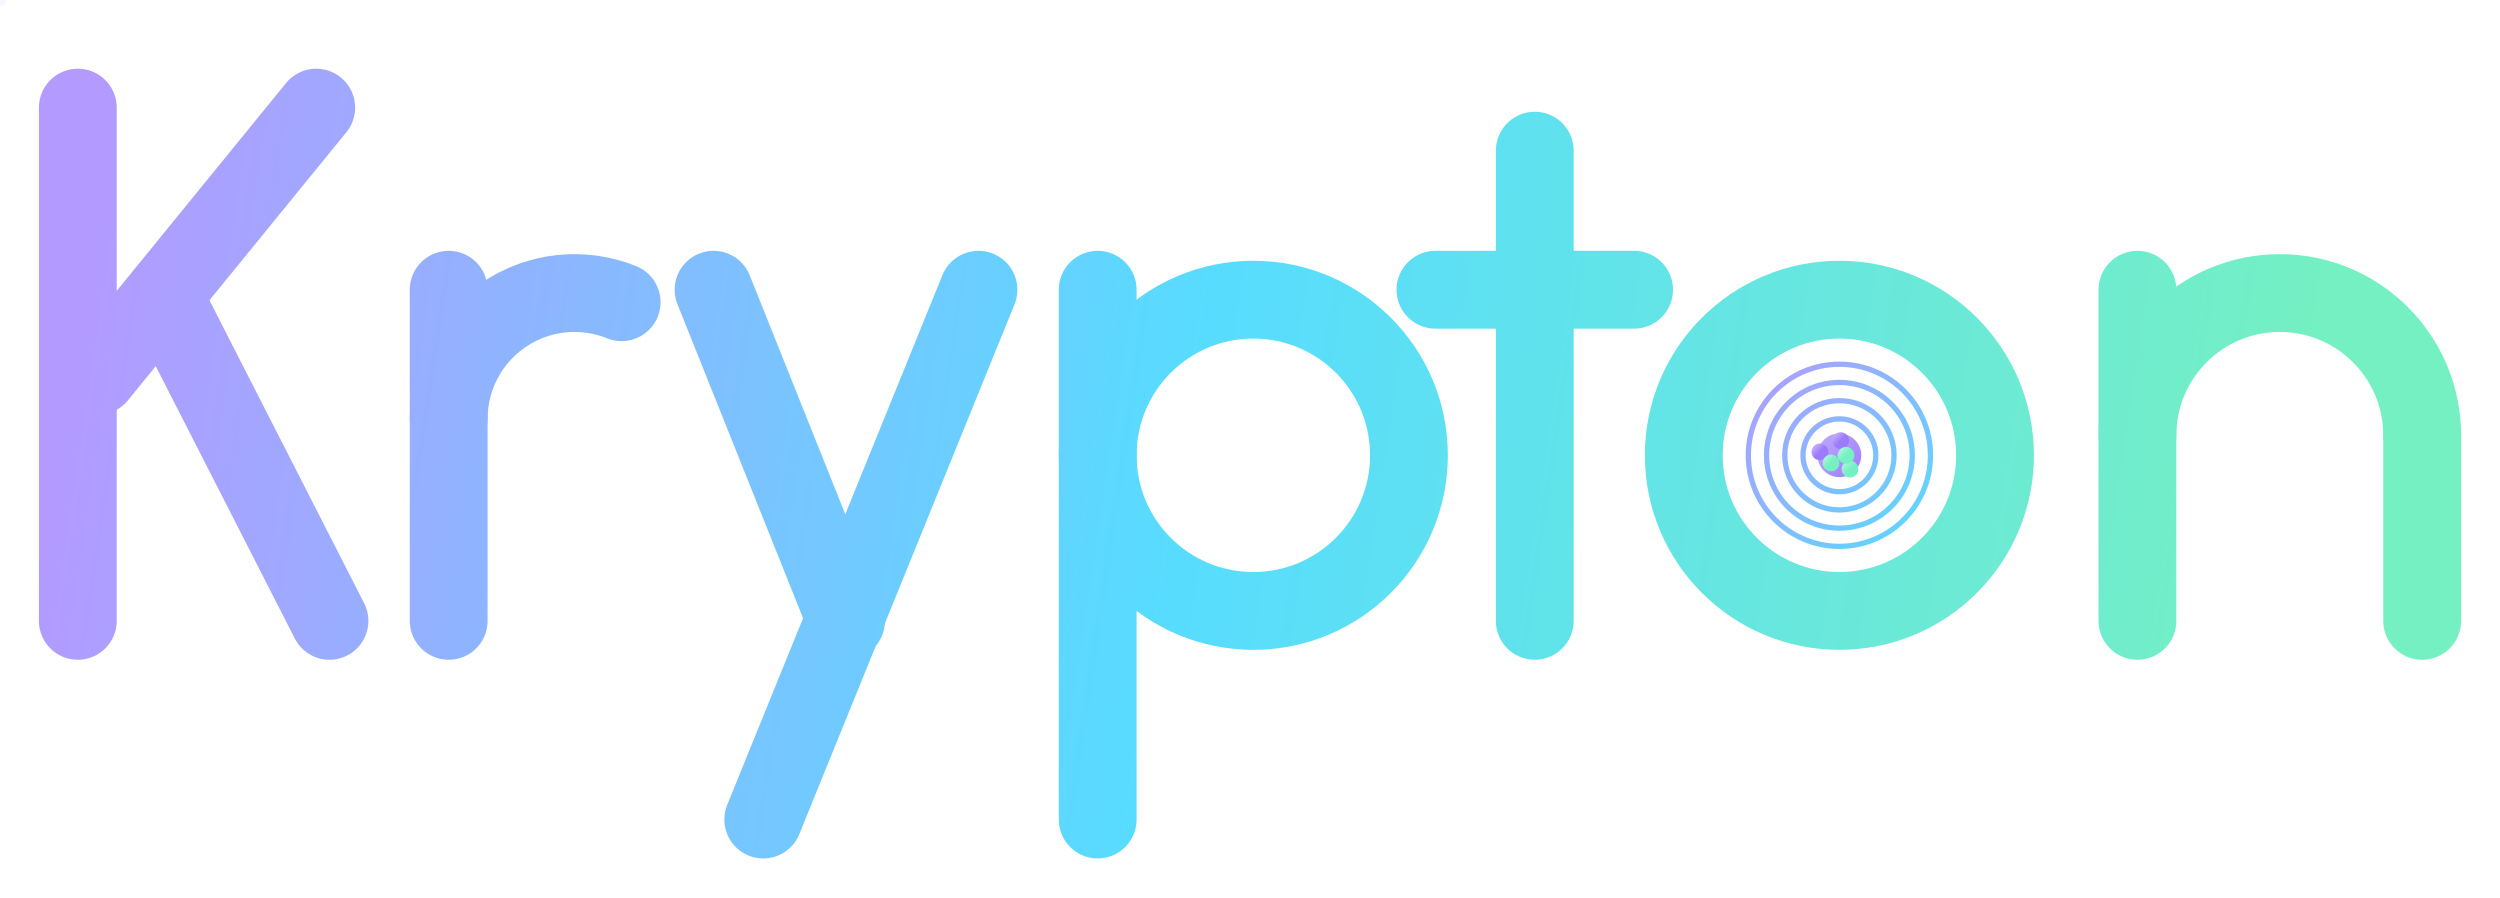
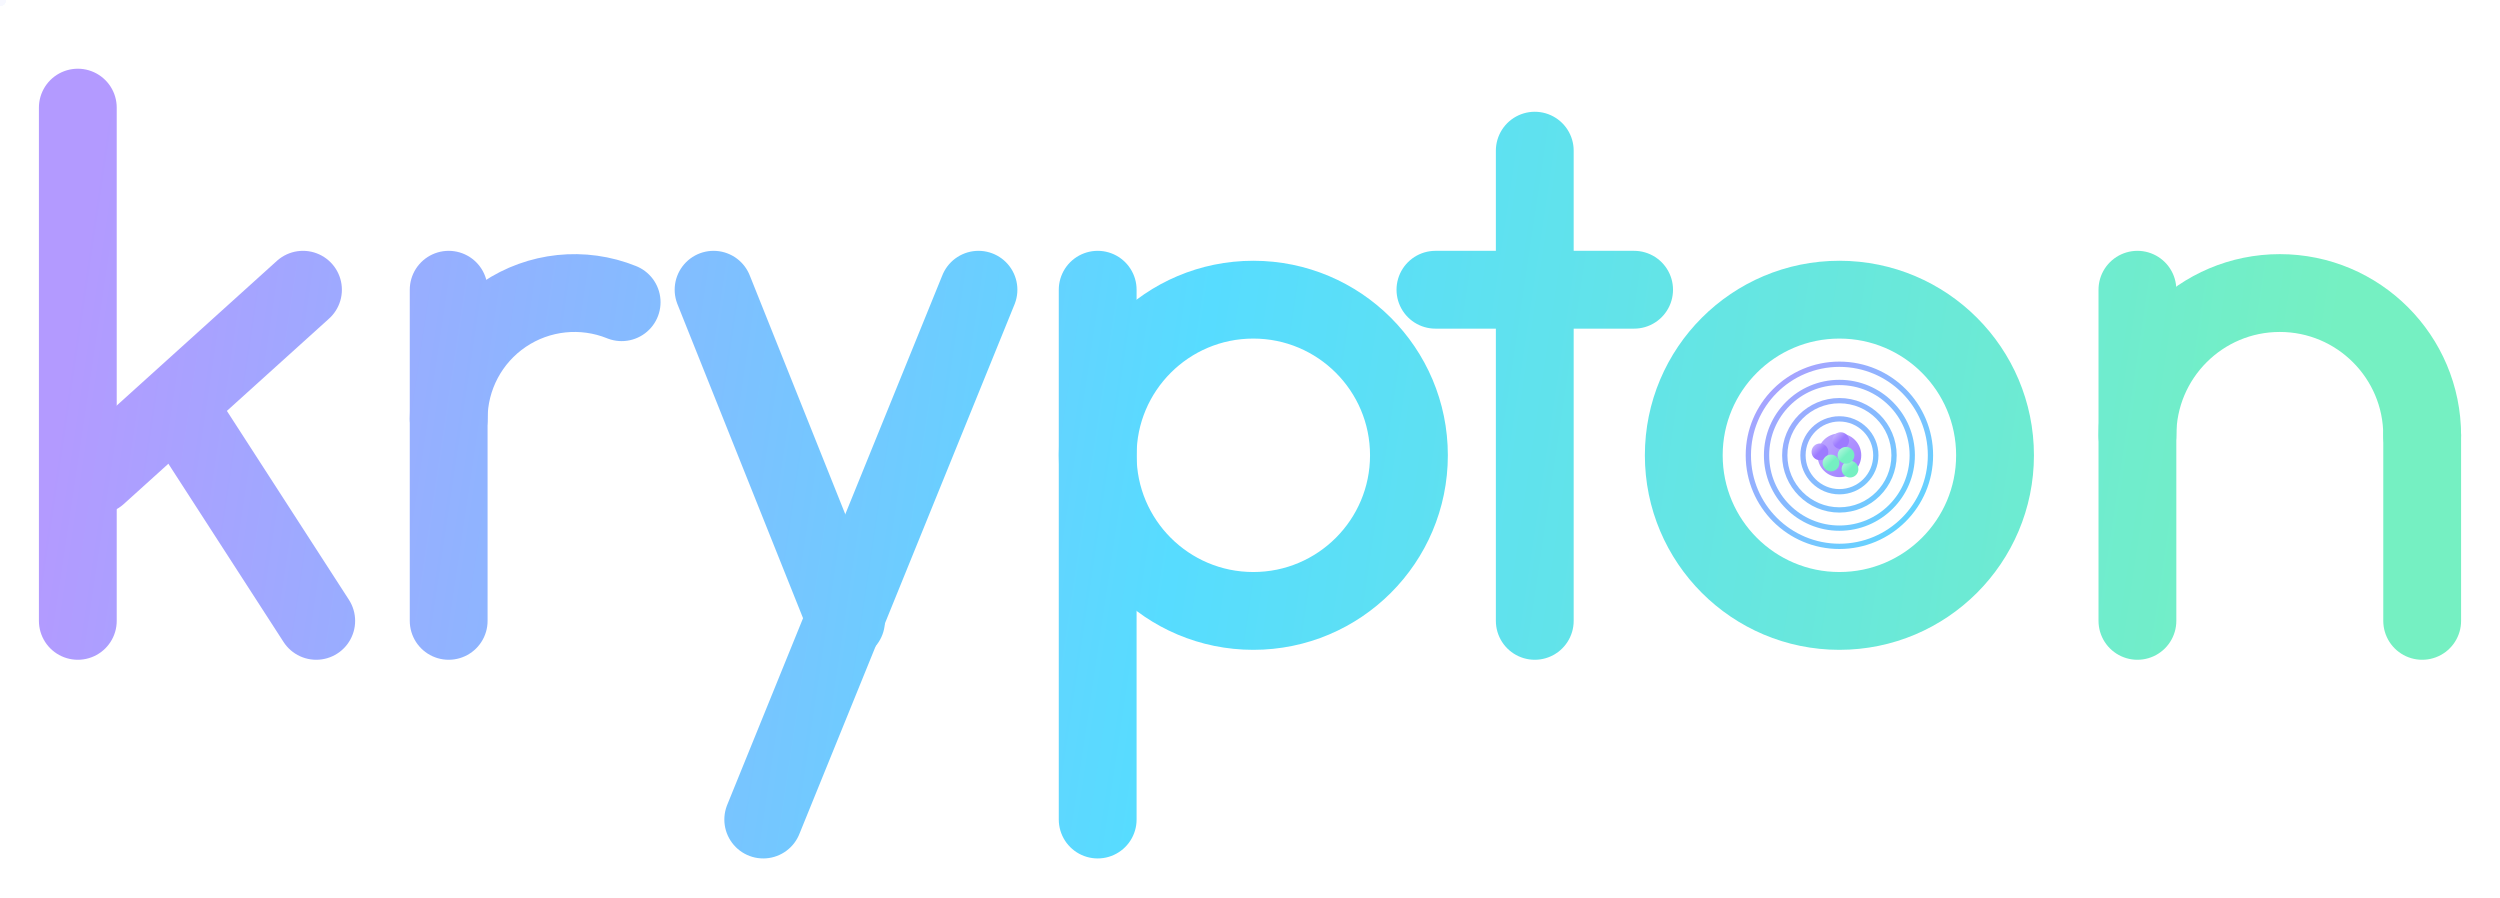
- <svg xmlns="http://www.w3.org/2000/svg" viewBox="0 0 1510 542" width="1510" height="542" role="img" aria-label="Krypton">
+ <svg xmlns="http://www.w3.org/2000/svg" viewBox="0 0 1510 542" width="1510" height="542" role="img" aria-label="krypton">
  <defs>
    <style>.vibey-krypton-e{animation:vibey-krypton-orbit 9.6s linear infinite}@keyframes vibey-krypton-orbit{to{offset-distance:100%}}@media (prefers-reduced-motion:reduce){.vibey-krypton-e{animation:none}}</style>
    <linearGradient id="vibey-krypton-g0" x1="47" y1="175" x2="1387" y2="375" gradientUnits="userSpaceOnUse">
      <stop offset="0" stop-color="#b39aff" stop-opacity="1" />
      <stop offset="0.5" stop-color="#57dcff" stop-opacity="1" />
      <stop offset="1" stop-color="#75f0c2" stop-opacity="1" />
    </linearGradient>
    <linearGradient id="vibey-krypton-g1" x1="47" y1="175" x2="1387" y2="375" gradientUnits="userSpaceOnUse">
      <stop offset="0" stop-color="#b39aff" stop-opacity="1" />
      <stop offset="0.5" stop-color="#57dcff" stop-opacity="1" />
      <stop offset="1" stop-color="#75f0c2" stop-opacity="1" />
    </linearGradient>
    <linearGradient id="vibey-krypton-g2" x1="47" y1="175" x2="1387" y2="375" gradientUnits="userSpaceOnUse">
      <stop offset="0" stop-color="#b39aff" stop-opacity="1" />
      <stop offset="0.5" stop-color="#57dcff" stop-opacity="1" />
      <stop offset="1" stop-color="#75f0c2" stop-opacity="1" />
    </linearGradient>
    <linearGradient id="vibey-krypton-g3" x1="47" y1="175" x2="1387" y2="375" gradientUnits="userSpaceOnUse">
      <stop offset="0" stop-color="#b39aff" stop-opacity="1" />
      <stop offset="0.5" stop-color="#57dcff" stop-opacity="1" />
      <stop offset="1" stop-color="#75f0c2" stop-opacity="1" />
    </linearGradient>
    <linearGradient id="vibey-krypton-g4" x1="47" y1="175" x2="1387" y2="375" gradientUnits="userSpaceOnUse">
      <stop offset="0" stop-color="#b39aff" stop-opacity="1" />
      <stop offset="0.5" stop-color="#57dcff" stop-opacity="1" />
      <stop offset="1" stop-color="#75f0c2" stop-opacity="1" />
    </linearGradient>
    <linearGradient id="vibey-krypton-g5" x1="47" y1="175" x2="1387" y2="375" gradientUnits="userSpaceOnUse">
      <stop offset="0" stop-color="#b39aff" stop-opacity="1" />
      <stop offset="0.5" stop-color="#57dcff" stop-opacity="1" />
      <stop offset="1" stop-color="#75f0c2" stop-opacity="1" />
    </linearGradient>
    <linearGradient id="vibey-krypton-g6" x1="47" y1="175" x2="1387" y2="375" gradientUnits="userSpaceOnUse">
      <stop offset="0" stop-color="#b39aff" stop-opacity="1" />
      <stop offset="0.5" stop-color="#57dcff" stop-opacity="1" />
      <stop offset="1" stop-color="#75f0c2" stop-opacity="1" />
    </linearGradient>
    <linearGradient id="vibey-krypton-g7" x1="47" y1="175" x2="1387" y2="375" gradientUnits="userSpaceOnUse">
      <stop offset="0" stop-color="#b39aff" stop-opacity="1" />
      <stop offset="0.5" stop-color="#57dcff" stop-opacity="1" />
      <stop offset="1" stop-color="#75f0c2" stop-opacity="1" />
    </linearGradient>
    <linearGradient id="vibey-krypton-g8" x1="47" y1="175" x2="1387" y2="375" gradientUnits="userSpaceOnUse">
      <stop offset="0" stop-color="#b39aff" stop-opacity="1" />
      <stop offset="0.5" stop-color="#57dcff" stop-opacity="1" />
      <stop offset="1" stop-color="#75f0c2" stop-opacity="1" />
    </linearGradient>
    <linearGradient id="vibey-krypton-g9" x1="47" y1="175" x2="1387" y2="375" gradientUnits="userSpaceOnUse">
      <stop offset="0" stop-color="#b39aff" stop-opacity="1" />
      <stop offset="0.5" stop-color="#57dcff" stop-opacity="1" />
      <stop offset="1" stop-color="#75f0c2" stop-opacity="1" />
    </linearGradient>
    <linearGradient id="vibey-krypton-g10" x1="47" y1="175" x2="1387" y2="375" gradientUnits="userSpaceOnUse">
      <stop offset="0" stop-color="#b39aff" stop-opacity="1" />
      <stop offset="0.5" stop-color="#57dcff" stop-opacity="1" />
      <stop offset="1" stop-color="#75f0c2" stop-opacity="1" />
    </linearGradient>
    <linearGradient id="vibey-krypton-g11" x1="47" y1="175" x2="1387" y2="375" gradientUnits="userSpaceOnUse">
      <stop offset="0" stop-color="#b39aff" stop-opacity="1" />
      <stop offset="0.5" stop-color="#57dcff" stop-opacity="1" />
      <stop offset="1" stop-color="#75f0c2" stop-opacity="1" />
    </linearGradient>
    <linearGradient id="vibey-krypton-g12" x1="47" y1="175" x2="1387" y2="375" gradientUnits="userSpaceOnUse">
      <stop offset="0" stop-color="#b39aff" stop-opacity="1" />
      <stop offset="0.5" stop-color="#57dcff" stop-opacity="1" />
      <stop offset="1" stop-color="#75f0c2" stop-opacity="1" />
    </linearGradient>
    <linearGradient id="vibey-krypton-g13" x1="47" y1="175" x2="1387" y2="375" gradientUnits="userSpaceOnUse">
      <stop offset="0" stop-color="#b39aff" stop-opacity="1" />
      <stop offset="0.5" stop-color="#57dcff" stop-opacity="1" />
      <stop offset="1" stop-color="#75f0c2" stop-opacity="1" />
    </linearGradient>
    <linearGradient id="vibey-krypton-g14" x1="47" y1="175" x2="1387" y2="375" gradientUnits="userSpaceOnUse">
      <stop offset="0" stop-color="#b39aff" stop-opacity="1" />
      <stop offset="0.5" stop-color="#57dcff" stop-opacity="1" />
      <stop offset="1" stop-color="#75f0c2" stop-opacity="1" />
    </linearGradient>
    <linearGradient id="vibey-krypton-g15" x1="1056" y1="220" x2="1166" y2="330" gradientUnits="userSpaceOnUse">
      <stop offset="0" stop-color="#b39aff" stop-opacity="1" />
      <stop offset="1" stop-color="#57dcff" stop-opacity="1" />
    </linearGradient>
    <linearGradient id="vibey-krypton-g16" x1="1056" y1="220" x2="1166" y2="330" gradientUnits="userSpaceOnUse">
      <stop offset="0" stop-color="#b39aff" stop-opacity="1" />
      <stop offset="1" stop-color="#57dcff" stop-opacity="1" />
    </linearGradient>
    <linearGradient id="vibey-krypton-g17" x1="1056" y1="220" x2="1166" y2="330" gradientUnits="userSpaceOnUse">
      <stop offset="0" stop-color="#b39aff" stop-opacity="1" />
      <stop offset="1" stop-color="#57dcff" stop-opacity="1" />
    </linearGradient>
    <linearGradient id="vibey-krypton-g18" x1="1056" y1="220" x2="1166" y2="330" gradientUnits="userSpaceOnUse">
      <stop offset="0" stop-color="#b39aff" stop-opacity="1" />
      <stop offset="1" stop-color="#57dcff" stop-opacity="1" />
    </linearGradient>
    <linearGradient id="vibey-krypton-g19" x1="1097.8" y1="261.8" x2="1124.2" y2="288.2" gradientUnits="userSpaceOnUse">
      <stop offset="0" stop-color="#bfa9ff" stop-opacity="1" />
      <stop offset="1" stop-color="#9d7bff" stop-opacity="1" />
    </linearGradient>
    <linearGradient id="vibey-krypton-g20" x1="1094.177" y1="267.855" x2="1104.308" y2="277.986" gradientUnits="userSpaceOnUse">
      <stop offset="0" stop-color="#d3c4ff" stop-opacity="1" />
      <stop offset="0.5" stop-color="#9d7bff" stop-opacity="1" />
      <stop offset="1" stop-color="#9d7bff" stop-opacity="1" />
    </linearGradient>
    <linearGradient id="vibey-krypton-g21" x1="1112.341" y1="278.291" x2="1122.472" y2="288.422" gradientUnits="userSpaceOnUse">
      <stop offset="0" stop-color="#c1f8e4" stop-opacity="1" />
      <stop offset="0.5" stop-color="#75f0c2" stop-opacity="1" />
      <stop offset="1" stop-color="#75f0c2" stop-opacity="1" />
    </linearGradient>
    <linearGradient id="vibey-krypton-g22" x1="1106.712" y1="261.069" x2="1116.844" y2="271.2" gradientUnits="userSpaceOnUse">
      <stop offset="0" stop-color="#d3c4ff" stop-opacity="1" />
      <stop offset="0.5" stop-color="#9d7bff" stop-opacity="1" />
      <stop offset="1" stop-color="#9d7bff" stop-opacity="1" />
    </linearGradient>
    <linearGradient id="vibey-krypton-g23" x1="1100.851" y1="274.591" x2="1110.983" y2="284.722" gradientUnits="userSpaceOnUse">
      <stop offset="0" stop-color="#c1f8e4" stop-opacity="1" />
      <stop offset="0.5" stop-color="#75f0c2" stop-opacity="1" />
      <stop offset="1" stop-color="#75f0c2" stop-opacity="1" />
    </linearGradient>
    <linearGradient id="vibey-krypton-g24" x1="1109.914" y1="269.934" x2="1120.046" y2="280.066" gradientUnits="userSpaceOnUse">
      <stop offset="0" stop-color="#c1f8e4" stop-opacity="1" />
      <stop offset="0.5" stop-color="#75f0c2" stop-opacity="1" />
      <stop offset="1" stop-color="#75f0c2" stop-opacity="1" />
    </linearGradient>
  </defs>
  <line x1="47" y1="65" x2="47" y2="375" stroke="url(#vibey-krypton-g0)" stroke-width="47" stroke-linecap="round" />
-   <line x1="191" y1="65" x2="59" y2="227" stroke="url(#vibey-krypton-g1)" stroke-width="47" stroke-linecap="round" />
-   <line x1="103" y1="187" x2="199" y2="375" stroke="url(#vibey-krypton-g2)" stroke-width="47" stroke-linecap="round" />
+   <line x1="183" y1="175" x2="59" y2="287" stroke="url(#vibey-krypton-g1)" stroke-width="47" stroke-linecap="round" />
+   <line x1="107" y1="245" x2="191" y2="375" stroke="url(#vibey-krypton-g2)" stroke-width="47" stroke-linecap="round" />
  <line x1="271" y1="175" x2="271" y2="375" stroke="url(#vibey-krypton-g3)" stroke-width="47" stroke-linecap="round" />
  <path d="M271 253A76 76 0 0 1 375.47 182.534" fill="none" stroke="url(#vibey-krypton-g4)" stroke-width="47" stroke-linecap="round" />
  <line x1="431" y1="175" x2="511" y2="375" stroke="url(#vibey-krypton-g5)" stroke-width="47" stroke-linecap="round" />
  <line x1="591" y1="175" x2="461" y2="495" stroke="url(#vibey-krypton-g6)" stroke-width="47" stroke-linecap="round" />
  <line x1="663" y1="175" x2="663" y2="495" stroke="url(#vibey-krypton-g7)" stroke-width="47" stroke-linecap="round" />
  <circle cx="757" cy="275" r="94" fill="none" stroke="url(#vibey-krypton-g8)" stroke-width="47" />
  <line x1="927" y1="91" x2="927" y2="375" stroke="url(#vibey-krypton-g9)" stroke-width="47" stroke-linecap="round" />
  <line x1="867" y1="175" x2="987" y2="175" stroke="url(#vibey-krypton-g10)" stroke-width="47" stroke-linecap="round" />
  <line x1="1291" y1="175" x2="1291" y2="375" stroke="url(#vibey-krypton-g11)" stroke-width="47" stroke-linecap="round" />
  <path d="M1291 263A86 86 0 0 1 1463 263" fill="none" stroke="url(#vibey-krypton-g12)" stroke-width="47" stroke-linecap="round" />
  <line x1="1463" y1="263" x2="1463" y2="375" stroke="url(#vibey-krypton-g13)" stroke-width="47" stroke-linecap="round" />
  <circle cx="1111" cy="275" r="94" fill="none" stroke="url(#vibey-krypton-g14)" stroke-width="47" />
  <ellipse cx="1111" cy="275" rx="22" ry="22" transform="rotate(0 1111 275)" fill="none" stroke="url(#vibey-krypton-g15)" stroke-width="3.19" />
  <ellipse cx="1111" cy="275" rx="33" ry="33" transform="rotate(0 1111 275)" fill="none" stroke="url(#vibey-krypton-g16)" stroke-width="3.19" />
  <ellipse cx="1111" cy="275" rx="44" ry="44" transform="rotate(0 1111 275)" fill="none" stroke="url(#vibey-krypton-g17)" stroke-width="3.19" />
  <ellipse cx="1111" cy="275" rx="55" ry="55" transform="rotate(0 1111 275)" fill="none" stroke="url(#vibey-krypton-g18)" stroke-width="3.19" />
  <circle cx="1111" cy="275" r="13.2" fill="url(#vibey-krypton-g19)" />
  <circle cx="1099.243" cy="272.92" r="5.066" fill="url(#vibey-krypton-g20)" />
  <circle cx="1117.407" cy="283.357" r="5.066" fill="url(#vibey-krypton-g21)" />
  <circle cx="1111.778" cy="266.135" r="5.066" fill="url(#vibey-krypton-g22)" />
  <circle cx="1105.917" cy="279.656" r="5.066" fill="url(#vibey-krypton-g23)" />
  <circle cx="1114.98" cy="275" r="5.066" fill="url(#vibey-krypton-g24)" />
  <circle class="vibey-krypton-e" r="3.575" fill="#f7f8ff" style="offset-path:path('M1111 297 L1109.083 296.916 L1107.18 296.666 L1105.306 296.25 L1103.476 295.673 L1101.702 294.939 L1100 294.053 L1098.381 293.021 L1096.859 291.853 L1095.444 290.556 L1094.147 289.141 L1092.979 287.619 L1091.947 286 L1091.061 284.298 L1090.327 282.524 L1089.75 280.694 L1089.334 278.82 L1089.084 276.917 L1089 275 L1089.084 273.083 L1089.334 271.18 L1089.75 269.306 L1090.327 267.476 L1091.061 265.702 L1091.947 264 L1092.979 262.381 L1094.147 260.859 L1095.444 259.444 L1096.859 258.147 L1098.381 256.979 L1100 255.947 L1101.702 255.061 L1103.476 254.327 L1105.306 253.75 L1107.18 253.334 L1109.083 253.084 L1111 253 L1112.917 253.084 L1114.82 253.334 L1116.694 253.75 L1118.524 254.327 L1120.298 255.061 L1122 255.947 L1123.619 256.979 L1125.141 258.147 L1126.556 259.444 L1127.853 260.859 L1129.021 262.381 L1130.053 264 L1130.939 265.702 L1131.673 267.476 L1132.25 269.306 L1132.666 271.18 L1132.916 273.083 L1133 275 L1132.916 276.917 L1132.666 278.82 L1132.25 280.694 L1131.673 282.524 L1130.939 284.298 L1130.053 286 L1129.021 287.619 L1127.853 289.141 L1126.556 290.556 L1125.141 291.853 L1123.619 293.021 L1122 294.053 L1120.298 294.939 L1118.524 295.673 L1116.694 296.25 L1114.82 296.666 L1112.917 296.916 L1111 297 Z');offset-rotate:0deg;animation-duration:5.28s" />
  <circle class="vibey-krypton-e" r="3.575" fill="#f7f8ff" style="offset-path:path('M1141.488 287.629 L1140.271 290.238 L1138.832 292.731 L1137.181 295.089 L1135.33 297.294 L1133.294 299.33 L1131.089 301.181 L1128.731 302.832 L1126.238 304.271 L1123.629 305.488 L1120.923 306.473 L1118.143 307.218 L1115.307 307.718 L1112.439 307.969 L1109.561 307.969 L1106.693 307.718 L1103.857 307.218 L1101.077 306.473 L1098.371 305.488 L1095.762 304.271 L1093.269 302.832 L1090.911 301.181 L1088.706 299.33 L1086.67 297.294 L1084.819 295.089 L1083.168 292.731 L1081.729 290.238 L1080.512 287.629 L1079.527 284.923 L1078.782 282.143 L1078.282 279.307 L1078.031 276.439 L1078.031 273.561 L1078.282 270.693 L1078.782 267.857 L1079.527 265.077 L1080.512 262.371 L1081.729 259.762 L1083.168 257.269 L1084.819 254.911 L1086.67 252.706 L1088.706 250.67 L1090.911 248.819 L1093.269 247.168 L1095.762 245.729 L1098.371 244.512 L1101.077 243.527 L1103.857 242.782 L1106.693 242.282 L1109.561 242.031 L1112.439 242.031 L1115.307 242.282 L1118.143 242.782 L1120.923 243.527 L1123.629 244.512 L1126.238 245.729 L1128.731 247.168 L1131.089 248.819 L1133.294 250.67 L1135.33 252.706 L1137.181 254.911 L1138.832 257.269 L1140.271 259.762 L1141.488 262.371 L1142.473 265.077 L1143.218 267.857 L1143.718 270.693 L1143.969 273.561 L1143.969 276.439 L1143.718 279.307 L1143.218 282.143 L1142.473 284.923 L1141.488 287.629 Z');offset-rotate:0deg;animation-duration:7.68s" />
  <circle class="vibey-krypton-e" r="3.575" fill="#f7f8ff" style="offset-path:path('M1080.512 262.371 L1081.729 259.762 L1083.168 257.269 L1084.819 254.911 L1086.67 252.706 L1088.706 250.67 L1090.911 248.819 L1093.269 247.168 L1095.762 245.729 L1098.371 244.512 L1101.077 243.527 L1103.857 242.782 L1106.693 242.282 L1109.561 242.031 L1112.439 242.031 L1115.307 242.282 L1118.143 242.782 L1120.923 243.527 L1123.629 244.512 L1126.238 245.729 L1128.731 247.168 L1131.089 248.819 L1133.294 250.67 L1135.33 252.706 L1137.181 254.911 L1138.832 257.269 L1140.271 259.762 L1141.488 262.371 L1142.473 265.077 L1143.218 267.857 L1143.718 270.693 L1143.969 273.561 L1143.969 276.439 L1143.718 279.307 L1143.218 282.143 L1142.473 284.923 L1141.488 287.629 L1140.271 290.238 L1138.832 292.731 L1137.181 295.089 L1135.33 297.294 L1133.294 299.33 L1131.089 301.181 L1128.731 302.832 L1126.238 304.271 L1123.629 305.488 L1120.923 306.473 L1118.143 307.218 L1115.307 307.718 L1112.439 307.969 L1109.561 307.969 L1106.693 307.718 L1103.857 307.218 L1101.077 306.473 L1098.371 305.488 L1095.762 304.271 L1093.269 302.832 L1090.911 301.181 L1088.706 299.33 L1086.67 297.294 L1084.819 295.089 L1083.168 292.731 L1081.729 290.238 L1080.512 287.629 L1079.527 284.923 L1078.782 282.143 L1078.282 279.307 L1078.031 276.439 L1078.031 273.561 L1078.282 270.693 L1078.782 267.857 L1079.527 265.077 L1080.512 262.371 Z');offset-rotate:0deg;animation-duration:7.68s" />
  <circle class="vibey-krypton-e" r="3.575" fill="#f7f8ff" style="offset-path:path('M1155 275 L1154.833 278.835 L1154.332 282.641 L1153.501 286.388 L1152.346 290.049 L1150.878 293.595 L1149.105 297 L1147.043 300.237 L1144.706 303.283 L1142.113 306.113 L1139.283 308.706 L1136.237 311.043 L1133 313.105 L1129.595 314.878 L1126.049 316.346 L1122.388 317.501 L1118.641 318.332 L1114.835 318.833 L1111 319 L1107.165 318.833 L1103.359 318.332 L1099.612 317.501 L1095.951 316.346 L1092.405 314.878 L1089 313.105 L1085.763 311.043 L1082.717 308.706 L1079.887 306.113 L1077.294 303.283 L1074.957 300.237 L1072.895 297 L1071.122 293.595 L1069.654 290.049 L1068.499 286.388 L1067.668 282.641 L1067.167 278.835 L1067 275 L1067.167 271.165 L1067.668 267.359 L1068.499 263.612 L1069.654 259.951 L1071.122 256.405 L1072.895 253 L1074.957 249.763 L1077.294 246.717 L1079.887 243.887 L1082.717 241.294 L1085.763 238.957 L1089 236.895 L1092.405 235.122 L1095.951 233.654 L1099.612 232.499 L1103.359 231.668 L1107.165 231.167 L1111 231 L1114.835 231.167 L1118.641 231.668 L1122.388 232.499 L1126.049 233.654 L1129.595 235.122 L1133 236.895 L1136.237 238.957 L1139.283 241.294 L1142.113 243.887 L1144.706 246.717 L1147.043 249.763 L1149.105 253 L1150.878 256.405 L1152.346 259.951 L1153.501 263.612 L1154.332 267.359 L1154.833 271.165 L1155 275 Z');offset-rotate:0deg;animation-duration:11.04s" />
  <circle class="vibey-krypton-e" r="3.575" fill="#f7f8ff" style="offset-path:path('M1067 275 L1067.167 271.165 L1067.668 267.359 L1068.499 263.612 L1069.654 259.951 L1071.122 256.405 L1072.895 253 L1074.957 249.763 L1077.294 246.717 L1079.887 243.887 L1082.717 241.294 L1085.763 238.957 L1089 236.895 L1092.405 235.122 L1095.951 233.654 L1099.612 232.499 L1103.359 231.668 L1107.165 231.167 L1111 231 L1114.835 231.167 L1118.641 231.668 L1122.388 232.499 L1126.049 233.654 L1129.595 235.122 L1133 236.895 L1136.237 238.957 L1139.283 241.294 L1142.113 243.887 L1144.706 246.717 L1147.043 249.763 L1149.105 253 L1150.878 256.405 L1152.346 259.951 L1153.501 263.612 L1154.332 267.359 L1154.833 271.165 L1155 275 L1154.833 278.835 L1154.332 282.641 L1153.501 286.388 L1152.346 290.049 L1150.878 293.595 L1149.105 297 L1147.043 300.237 L1144.706 303.283 L1142.113 306.113 L1139.283 308.706 L1136.237 311.043 L1133 313.105 L1129.595 314.878 L1126.049 316.346 L1122.388 317.501 L1118.641 318.332 L1114.835 318.833 L1111 319 L1107.165 318.833 L1103.359 318.332 L1099.612 317.501 L1095.951 316.346 L1092.405 314.878 L1089 313.105 L1085.763 311.043 L1082.717 308.706 L1079.887 306.113 L1077.294 303.283 L1074.957 300.237 L1072.895 297 L1071.122 293.595 L1069.654 290.049 L1068.499 286.388 L1067.668 282.641 L1067.167 278.835 L1067 275 Z');offset-rotate:0deg;animation-duration:11.04s" />
  <circle class="vibey-krypton-e" r="3.575" fill="#f7f8ff" style="offset-path:path('M1166 275 L1165.791 279.794 L1165.164 284.551 L1164.126 289.235 L1162.683 293.811 L1160.847 298.244 L1158.631 302.5 L1156.053 306.547 L1153.132 310.353 L1149.891 313.891 L1146.353 317.132 L1142.547 320.053 L1138.5 322.631 L1134.244 324.847 L1129.811 326.683 L1125.235 328.126 L1120.551 329.164 L1115.794 329.791 L1111 330 L1106.206 329.791 L1101.449 329.164 L1096.765 328.126 L1092.189 326.683 L1087.756 324.847 L1083.5 322.631 L1079.453 320.053 L1075.647 317.132 L1072.109 313.891 L1068.868 310.353 L1065.947 306.547 L1063.369 302.5 L1061.153 298.244 L1059.317 293.811 L1057.874 289.235 L1056.836 284.551 L1056.209 279.794 L1056 275 L1056.209 270.206 L1056.836 265.449 L1057.874 260.765 L1059.317 256.189 L1061.153 251.756 L1063.369 247.5 L1065.947 243.453 L1068.868 239.647 L1072.109 236.109 L1075.647 232.868 L1079.453 229.947 L1083.5 227.369 L1087.756 225.153 L1092.189 223.317 L1096.765 221.874 L1101.449 220.836 L1106.206 220.209 L1111 220 L1115.794 220.209 L1120.551 220.836 L1125.235 221.874 L1129.811 223.317 L1134.244 225.153 L1138.5 227.369 L1142.547 229.947 L1146.353 232.868 L1149.891 236.109 L1153.132 239.647 L1156.053 243.453 L1158.631 247.5 L1160.847 251.756 L1162.683 256.189 L1164.126 260.765 L1165.164 265.449 L1165.791 270.206 L1166 275 Z');offset-rotate:0deg;animation-duration:15.36s" />
  <circle class="vibey-krypton-e" r="3.575" fill="#f7f8ff" style="offset-path:path('M1056 275 L1056.209 270.206 L1056.836 265.449 L1057.874 260.765 L1059.317 256.189 L1061.153 251.756 L1063.369 247.5 L1065.947 243.453 L1068.868 239.647 L1072.109 236.109 L1075.647 232.868 L1079.453 229.947 L1083.5 227.369 L1087.756 225.153 L1092.189 223.317 L1096.765 221.874 L1101.449 220.836 L1106.206 220.209 L1111 220 L1115.794 220.209 L1120.551 220.836 L1125.235 221.874 L1129.811 223.317 L1134.244 225.153 L1138.5 227.369 L1142.547 229.947 L1146.353 232.868 L1149.891 236.109 L1153.132 239.647 L1156.053 243.453 L1158.631 247.5 L1160.847 251.756 L1162.683 256.189 L1164.126 260.765 L1165.164 265.449 L1165.791 270.206 L1166 275 L1165.791 279.794 L1165.164 284.551 L1164.126 289.235 L1162.683 293.811 L1160.847 298.244 L1158.631 302.5 L1156.053 306.547 L1153.132 310.353 L1149.891 313.891 L1146.353 317.132 L1142.547 320.053 L1138.5 322.631 L1134.244 324.847 L1129.811 326.683 L1125.235 328.126 L1120.551 329.164 L1115.794 329.791 L1111 330 L1106.206 329.791 L1101.449 329.164 L1096.765 328.126 L1092.189 326.683 L1087.756 324.847 L1083.5 322.631 L1079.453 320.053 L1075.647 317.132 L1072.109 313.891 L1068.868 310.353 L1065.947 306.547 L1063.369 302.5 L1061.153 298.244 L1059.317 293.811 L1057.874 289.235 L1056.836 284.551 L1056.209 279.794 L1056 275 Z');offset-rotate:0deg;animation-duration:15.36s" />
</svg>
